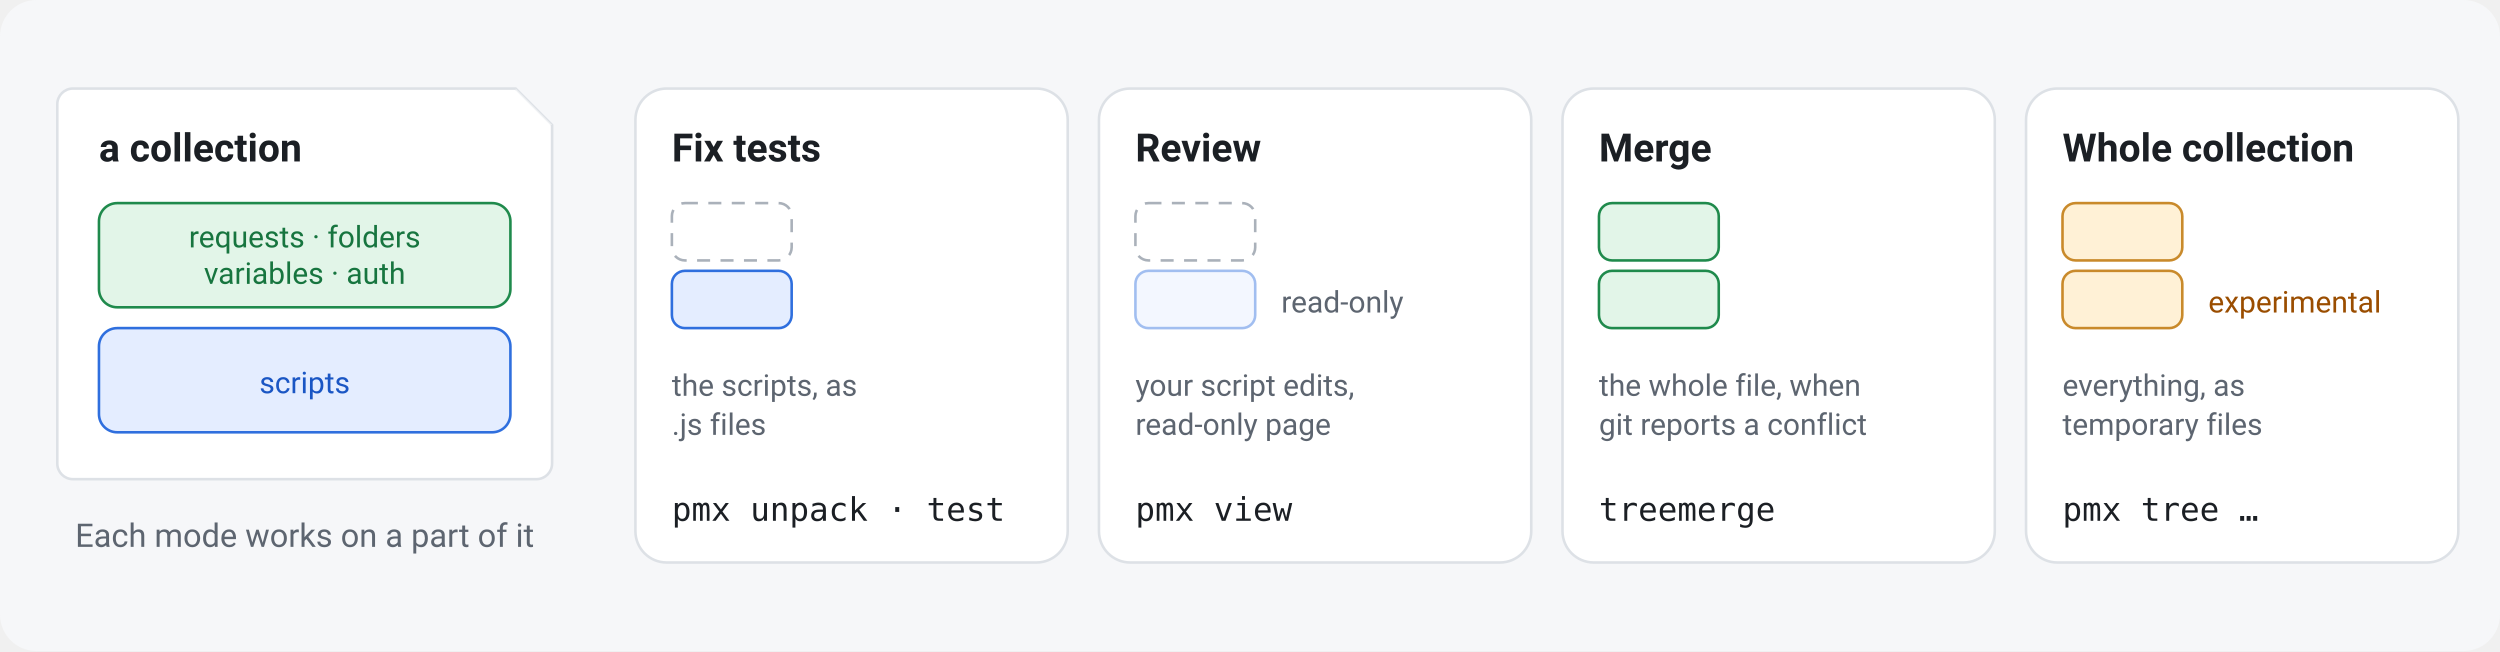
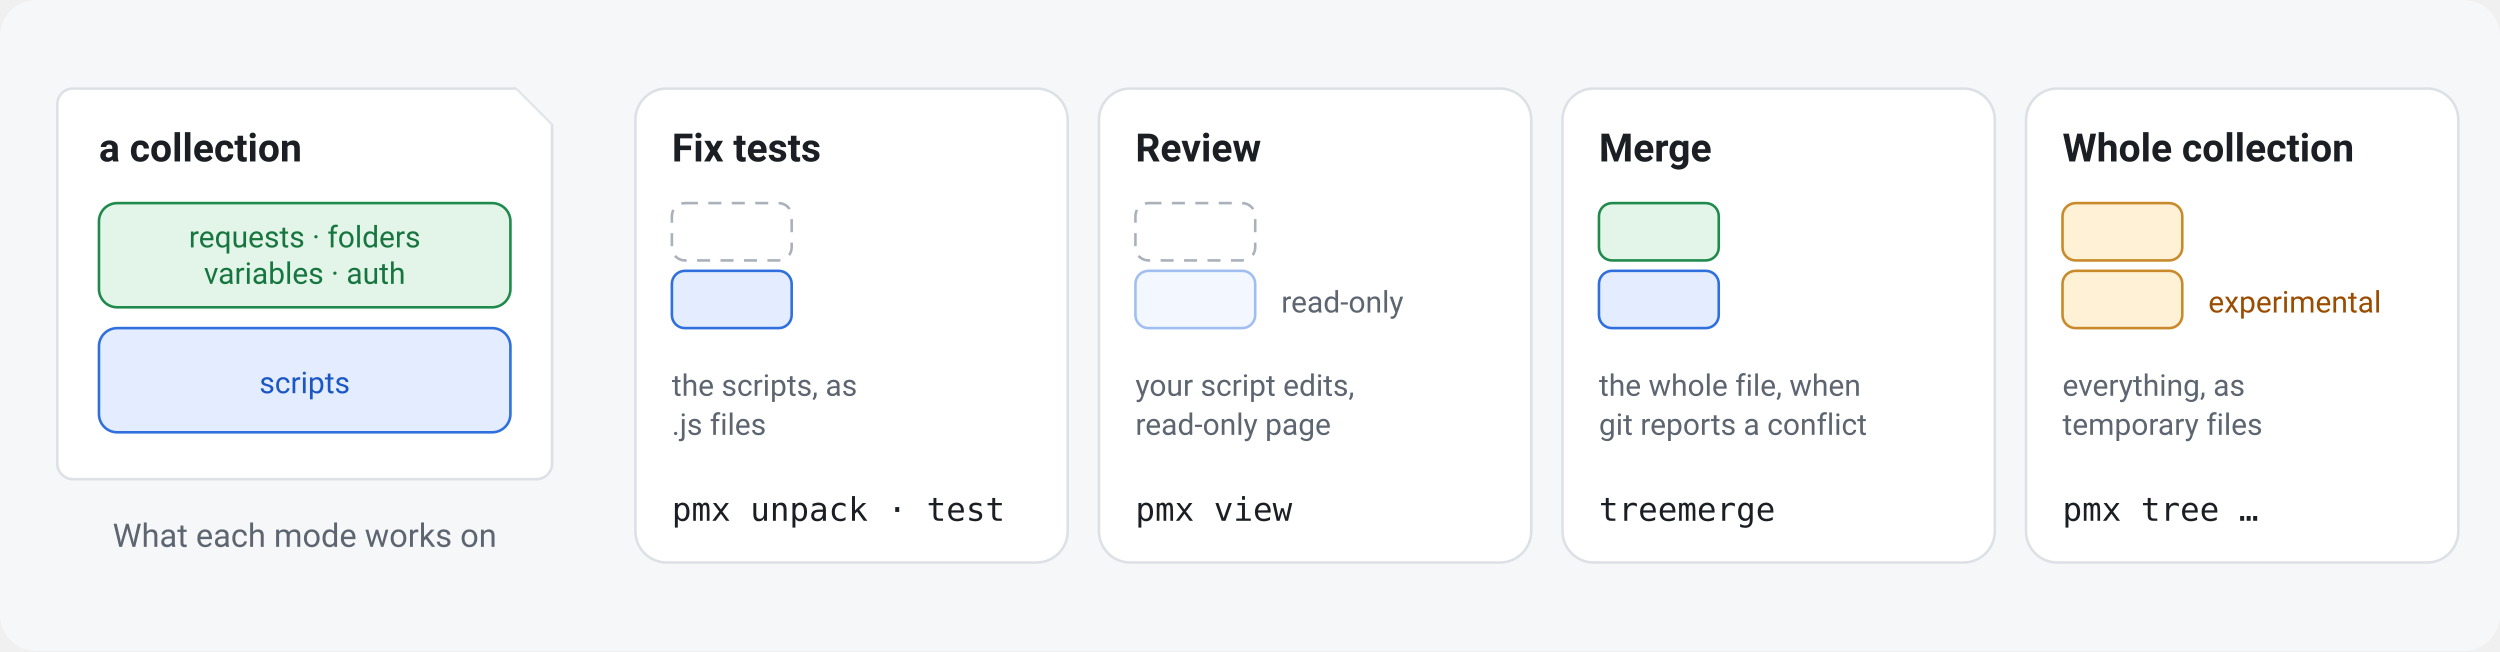
<svg xmlns="http://www.w3.org/2000/svg" viewBox="0 0 960 250" width="960" height="250" role="img" aria-labelledby="t d">
  <style>
.bg{fill:#f6f7f9}.card{fill:#fff;stroke:#dde1e6}
.t{font:14px system-ui,-apple-system,"Segoe UI",Roboto,Helvetica,Arial,sans-serif;fill:#1b1f24}
.h{font-weight:650;font-size:15px}.s{font-size:12.5px;fill:#5d6570}.xs{font-size:11.5px;fill:#5d6570}
.m{font-family:ui-monospace,"SF Mono","Cascadia Code",Menlo,Consolas,monospace;font-size:12.5px}
.mb{font-family:ui-monospace,"SF Mono","Cascadia Code",Menlo,Consolas,monospace;font-size:13px;font-weight:700}
+ .ln{fill:none;stroke:#7d8691;stroke-width:1.6;stroke-linecap:round;stroke-linejoin:round}.ln-f{fill:#7d8691}
+ .dot{fill:#fff;stroke:#7d8691;stroke-width:1.6}
.keep{fill:#e2f5e8;stroke:#1f8a4c}.keep-t{fill:#17753f}.keep-l{stroke:#1f8a4c}.keep-f{fill:#1f8a4c}
.temp{fill:#fff1d6;stroke:#c98a2b}.temp-t{fill:#9a4d00}.temp-l{stroke:#c98a2b}.temp-f{fill:#c98a2b}
.act{fill:#e4edff;stroke:#2f6fde}.act-t{fill:#1a56c4}.act-l{stroke:#2f6fde}.act-f{fill:#2f6fde}
.fold{fill:#fff;fill-opacity:.55}
- .ln{fill:none;stroke:#7d8691;stroke-width:1.6;stroke-linecap:round;stroke-linejoin:round}.ln-f{fill:#7d8691}
.dash{stroke-dasharray:5 4}.ghost{fill:none;stroke:#aab1ba;stroke-dasharray:5 4}.ghost-t{fill:#7d8691}
.num{fill:#4f52d6}.num-t{fill:#fff;font:700 13px system-ui,-apple-system,"Segoe UI",Roboto,sans-serif}
.dim{opacity:.45}.thick{stroke-width:2.4}
.c1{fill:#7a5af5}.c2{fill:#1a8fe3}.c3{fill:#d9822b}.c4{fill:#2e9e5b}.c5{fill:#d6457a}
.ln.k1{stroke:#7a5af5}.ln.k2{stroke:#1a8fe3}.ln.k3{stroke:#d9822b}.ln.k4{stroke:#2e9e5b}.ln.k5{stroke:#d6457a}
@media (prefers-color-scheme:dark){
.bg{fill:#14171b}.card{fill:#1b1f24;stroke:#2c323a}
.t{fill:#e7e9ec}.s,.xs{fill:#9aa2ac}
- .ln{stroke:#8d96a1}.ln-f{fill:#8d96a1}.ghost{stroke:#5d6570}.ghost-t{fill:#8d96a1}
+ .ln{stroke:#8d96a1}.ln-f{fill:#8d96a1}.ghost{stroke:#5d6570}.ghost-t{fill:#8d96a1}.dot{fill:#1b1f24;stroke:#8d96a1}
.keep{fill:#12301f;stroke:#3fae6f}.keep-t{fill:#63d394}.keep-l{stroke:#3fae6f}.keep-f{fill:#3fae6f}
.temp{fill:#36270d;stroke:#d59a3c}.temp-t{fill:#f0b65c}.temp-l{stroke:#d59a3c}.temp-f{fill:#d59a3c}
.act{fill:#13233f;stroke:#5c93f2}.act-t{fill:#8db6ff}.act-l{stroke:#5c93f2}.act-f{fill:#5c93f2}
.fold{fill:#000;fill-opacity:.25}
.num{fill:#8a8dff}.num-t{fill:#14171b}
}</style>
  <defs>
    <marker id="a" viewBox="0 0 10 10" refX="8.5" refY="5" markerWidth="7" markerHeight="7" orient="auto-start-reverse">
      <path d="M0 0L10 5L0 10z" class="ln-f" />
    </marker>
    <marker id="ak" viewBox="0 0 10 10" refX="8.5" refY="5" markerWidth="7" markerHeight="7" orient="auto-start-reverse">
      <path d="M0 0L10 5L0 10z" class="keep-f" />
    </marker>
    <marker id="at" viewBox="0 0 10 10" refX="8.5" refY="5" markerWidth="7" markerHeight="7" orient="auto-start-reverse">
      <path d="M0 0L10 5L0 10z" class="temp-f" />
    </marker>
    <marker id="aa" viewBox="0 0 10 10" refX="8.5" refY="5" markerWidth="7" markerHeight="7" orient="auto-start-reverse">
      <path d="M0 0L10 5L0 10z" class="act-f" />
    </marker>
  </defs>
  <rect width="960" height="250" rx="14" class="bg" />
  <path d="M28 34h170l14 14v130a6 6 0 0 1 -6 6h-178a6 6 0 0 1 -6 -6v-138a6 6 0 0 1 6 -6z" class="card" />
  <path d="M198 34v9a5 5 0 0 0 5 5h9z" class="fold" />
  <text x="38" y="62" class="t h">a collection</text>
  <rect x="38" y="78" width="158" height="40" rx="7" class="keep" />
  <text x="117" y="95" class="t xs keep-t" text-anchor="middle">requests · folders</text>
  <text x="117" y="109" class="t xs keep-t" text-anchor="middle">variables · auth</text>
  <rect x="38" y="126" width="158" height="40" rx="7" class="act" />
  <text x="117" y="151" class="t xs act-t" text-anchor="middle">scripts</text>
-   <text x="117" y="210" class="t s" text-anchor="middle">Each mode works on a part of it</text>
+   <text x="117" y="210" class="t s" text-anchor="middle">What each mode works on</text>
  <rect x="244" y="34" width="166" height="182" rx="12" class="card" />
  <text x="258" y="62" class="t h">Fix tests</text>
  <rect x="258" y="78" width="46" height="22" rx="5" class="ghost" />
  <rect x="258" y="104" width="46" height="22" rx="5" class="act" />
  <text x="258" y="152" class="t xs">the scripts, as</text>
  <text x="258" y="167" class="t xs">.js files</text>
  <text x="258" y="200" class="t m">pmx unpack · test</text>
  <rect x="422" y="34" width="166" height="182" rx="12" class="card" />
  <text x="436" y="62" class="t h">Review</text>
  <rect x="436" y="78" width="46" height="22" rx="5" class="ghost" />
  <rect x="436" y="104" width="46" height="22" rx="5" class="act dim" />
  <text x="492" y="120" class="t xs">read-only</text>
  <text x="436" y="152" class="t xs">your script edits,</text>
  <text x="436" y="167" class="t xs">read-only page</text>
  <text x="436" y="200" class="t m">pmx view</text>
  <rect x="600" y="34" width="166" height="182" rx="12" class="card" />
  <text x="614" y="62" class="t h">Merge</text>
  <rect x="614" y="78" width="46" height="22" rx="5" class="keep" />
-   <rect x="614" y="104" width="46" height="22" rx="5" class="keep" />
+   <rect x="614" y="104" width="46" height="22" rx="5" class="act" />
  <text x="614" y="152" class="t xs">the whole file, when</text>
  <text x="614" y="167" class="t xs">git reports a conflict</text>
  <text x="614" y="200" class="t m">treemerge</text>
  <rect x="778" y="34" width="166" height="182" rx="12" class="card" />
  <text x="792" y="62" class="t h">Whole collection</text>
  <rect x="792" y="78" width="46" height="22" rx="5" class="temp" />
  <rect x="792" y="104" width="46" height="22" rx="5" class="temp" />
  <text x="792" y="152" class="t xs">everything, as</text>
  <text x="792" y="167" class="t xs">temporary files</text>
  <text x="792" y="200" class="t m">pmx tree …</text>
  <text x="848" y="120" class="t xs temp-t">experimental</text>
</svg>
